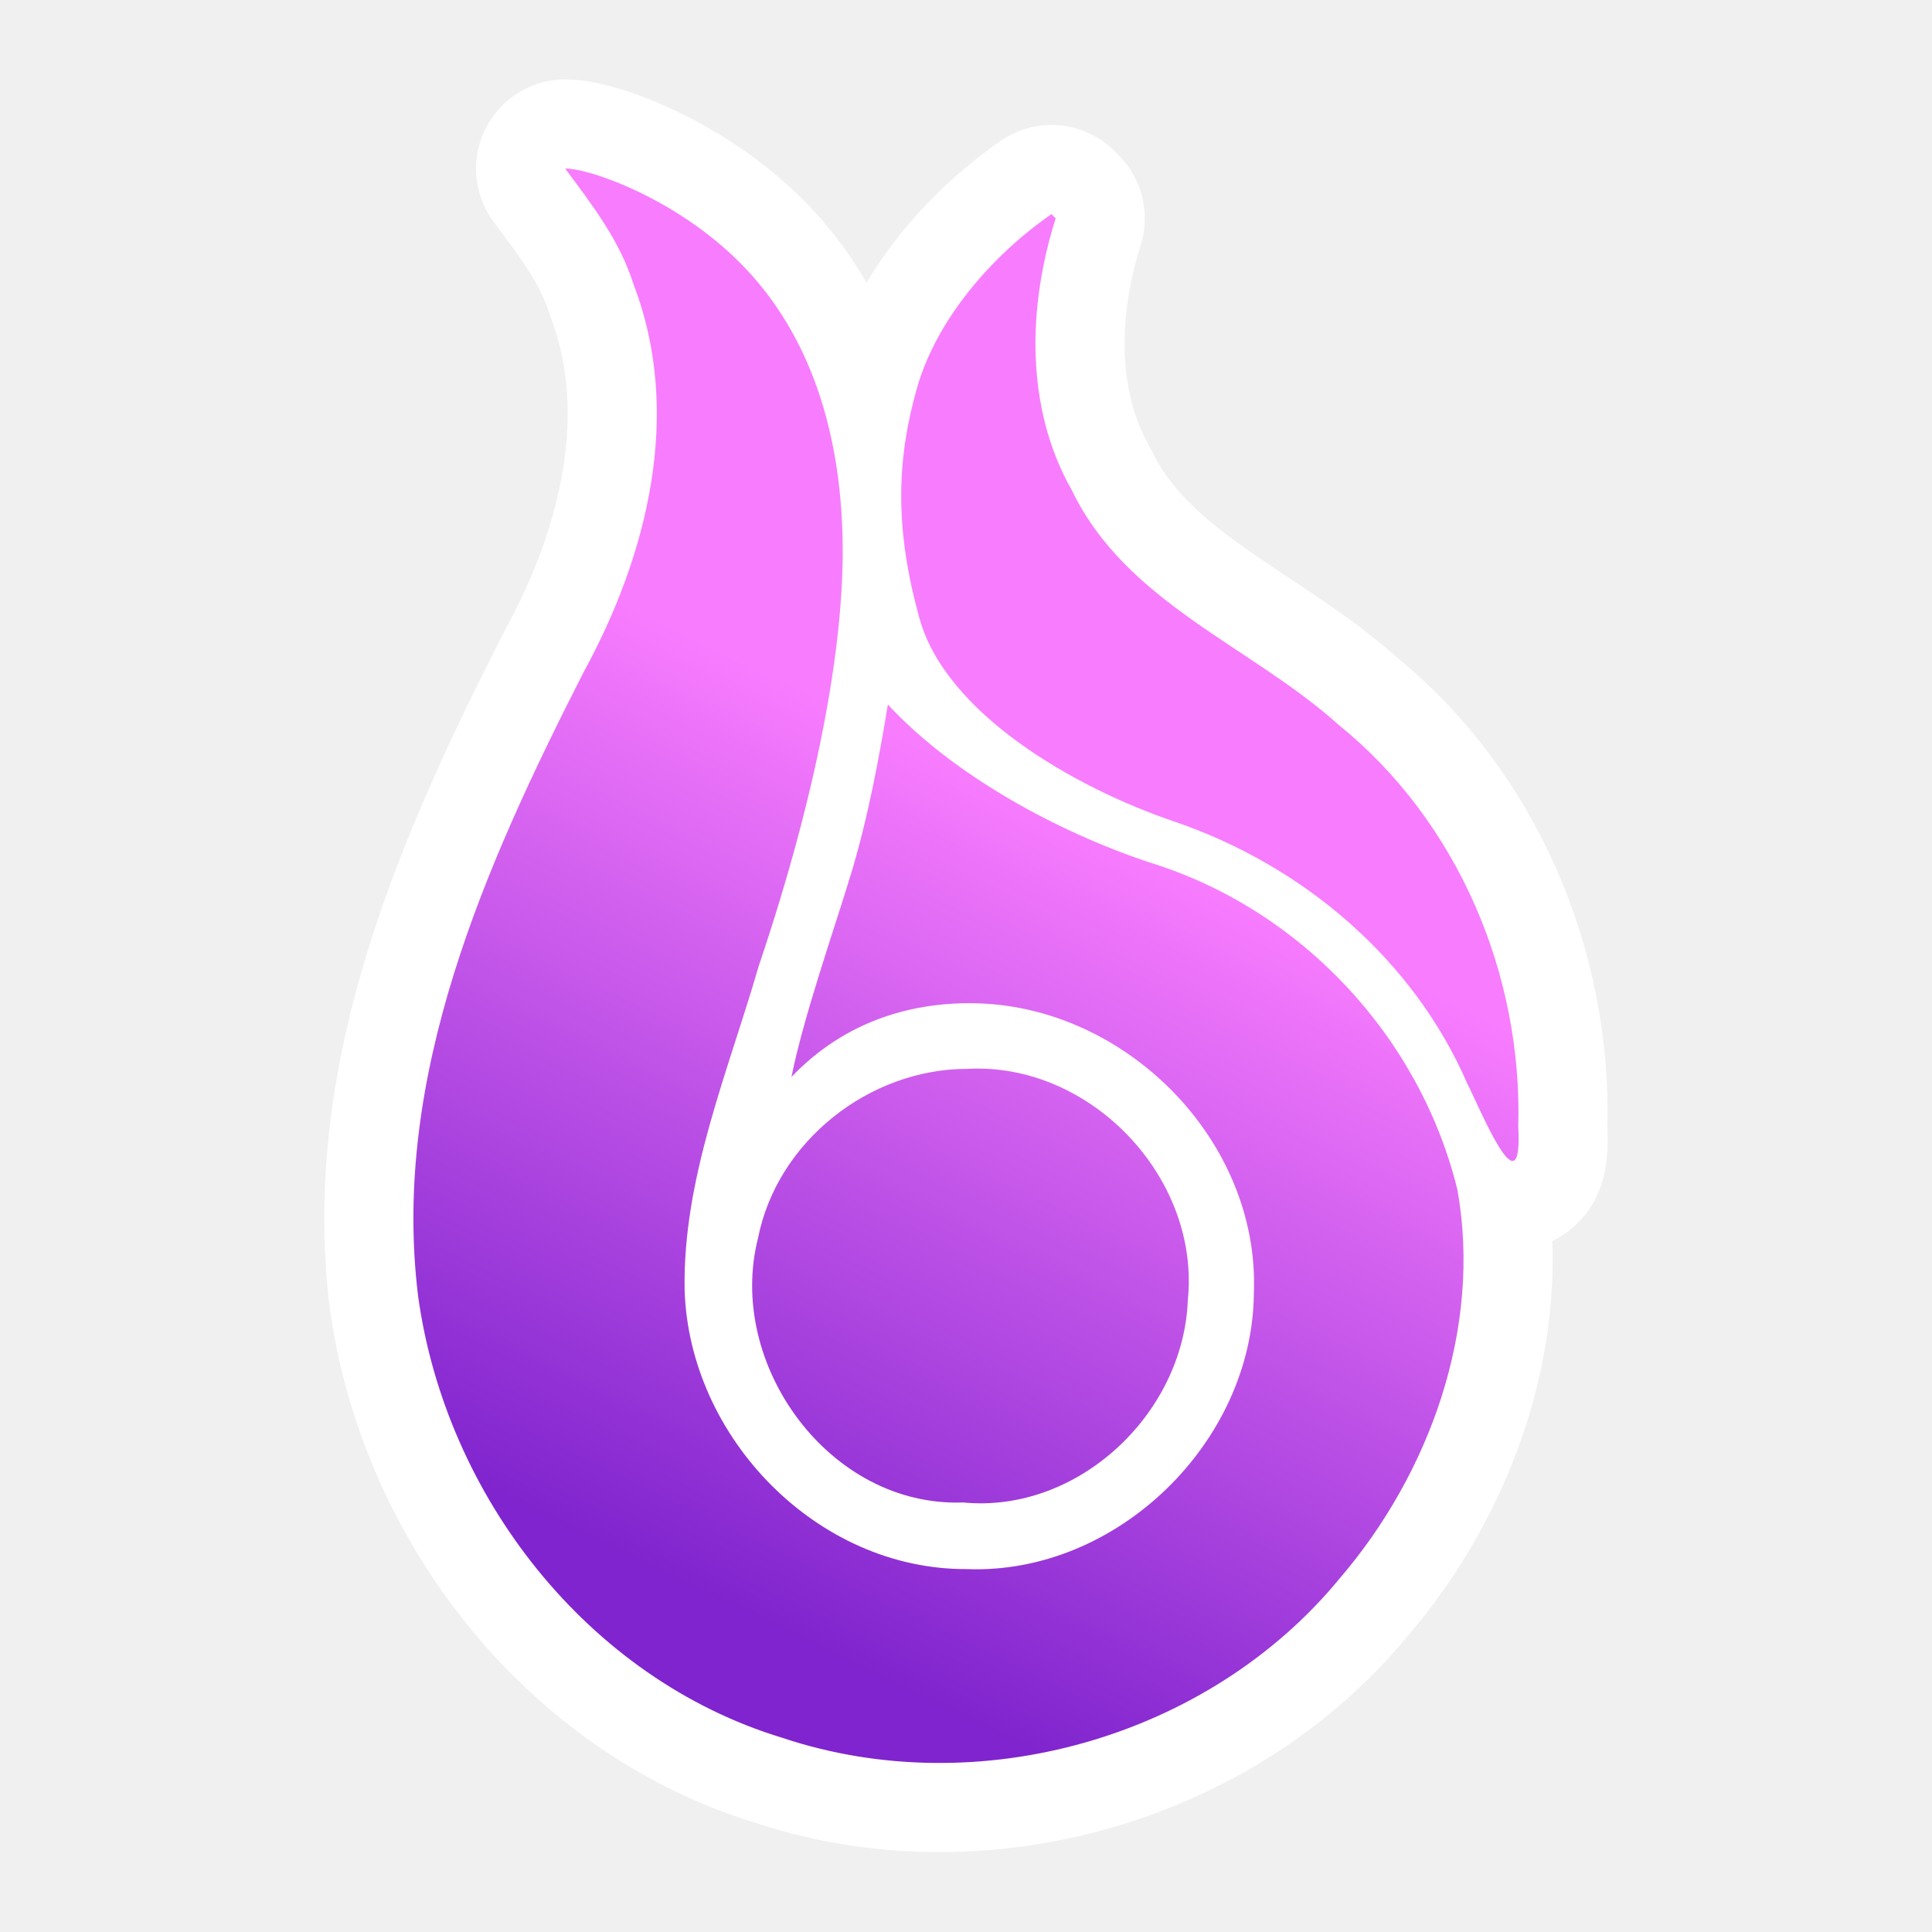
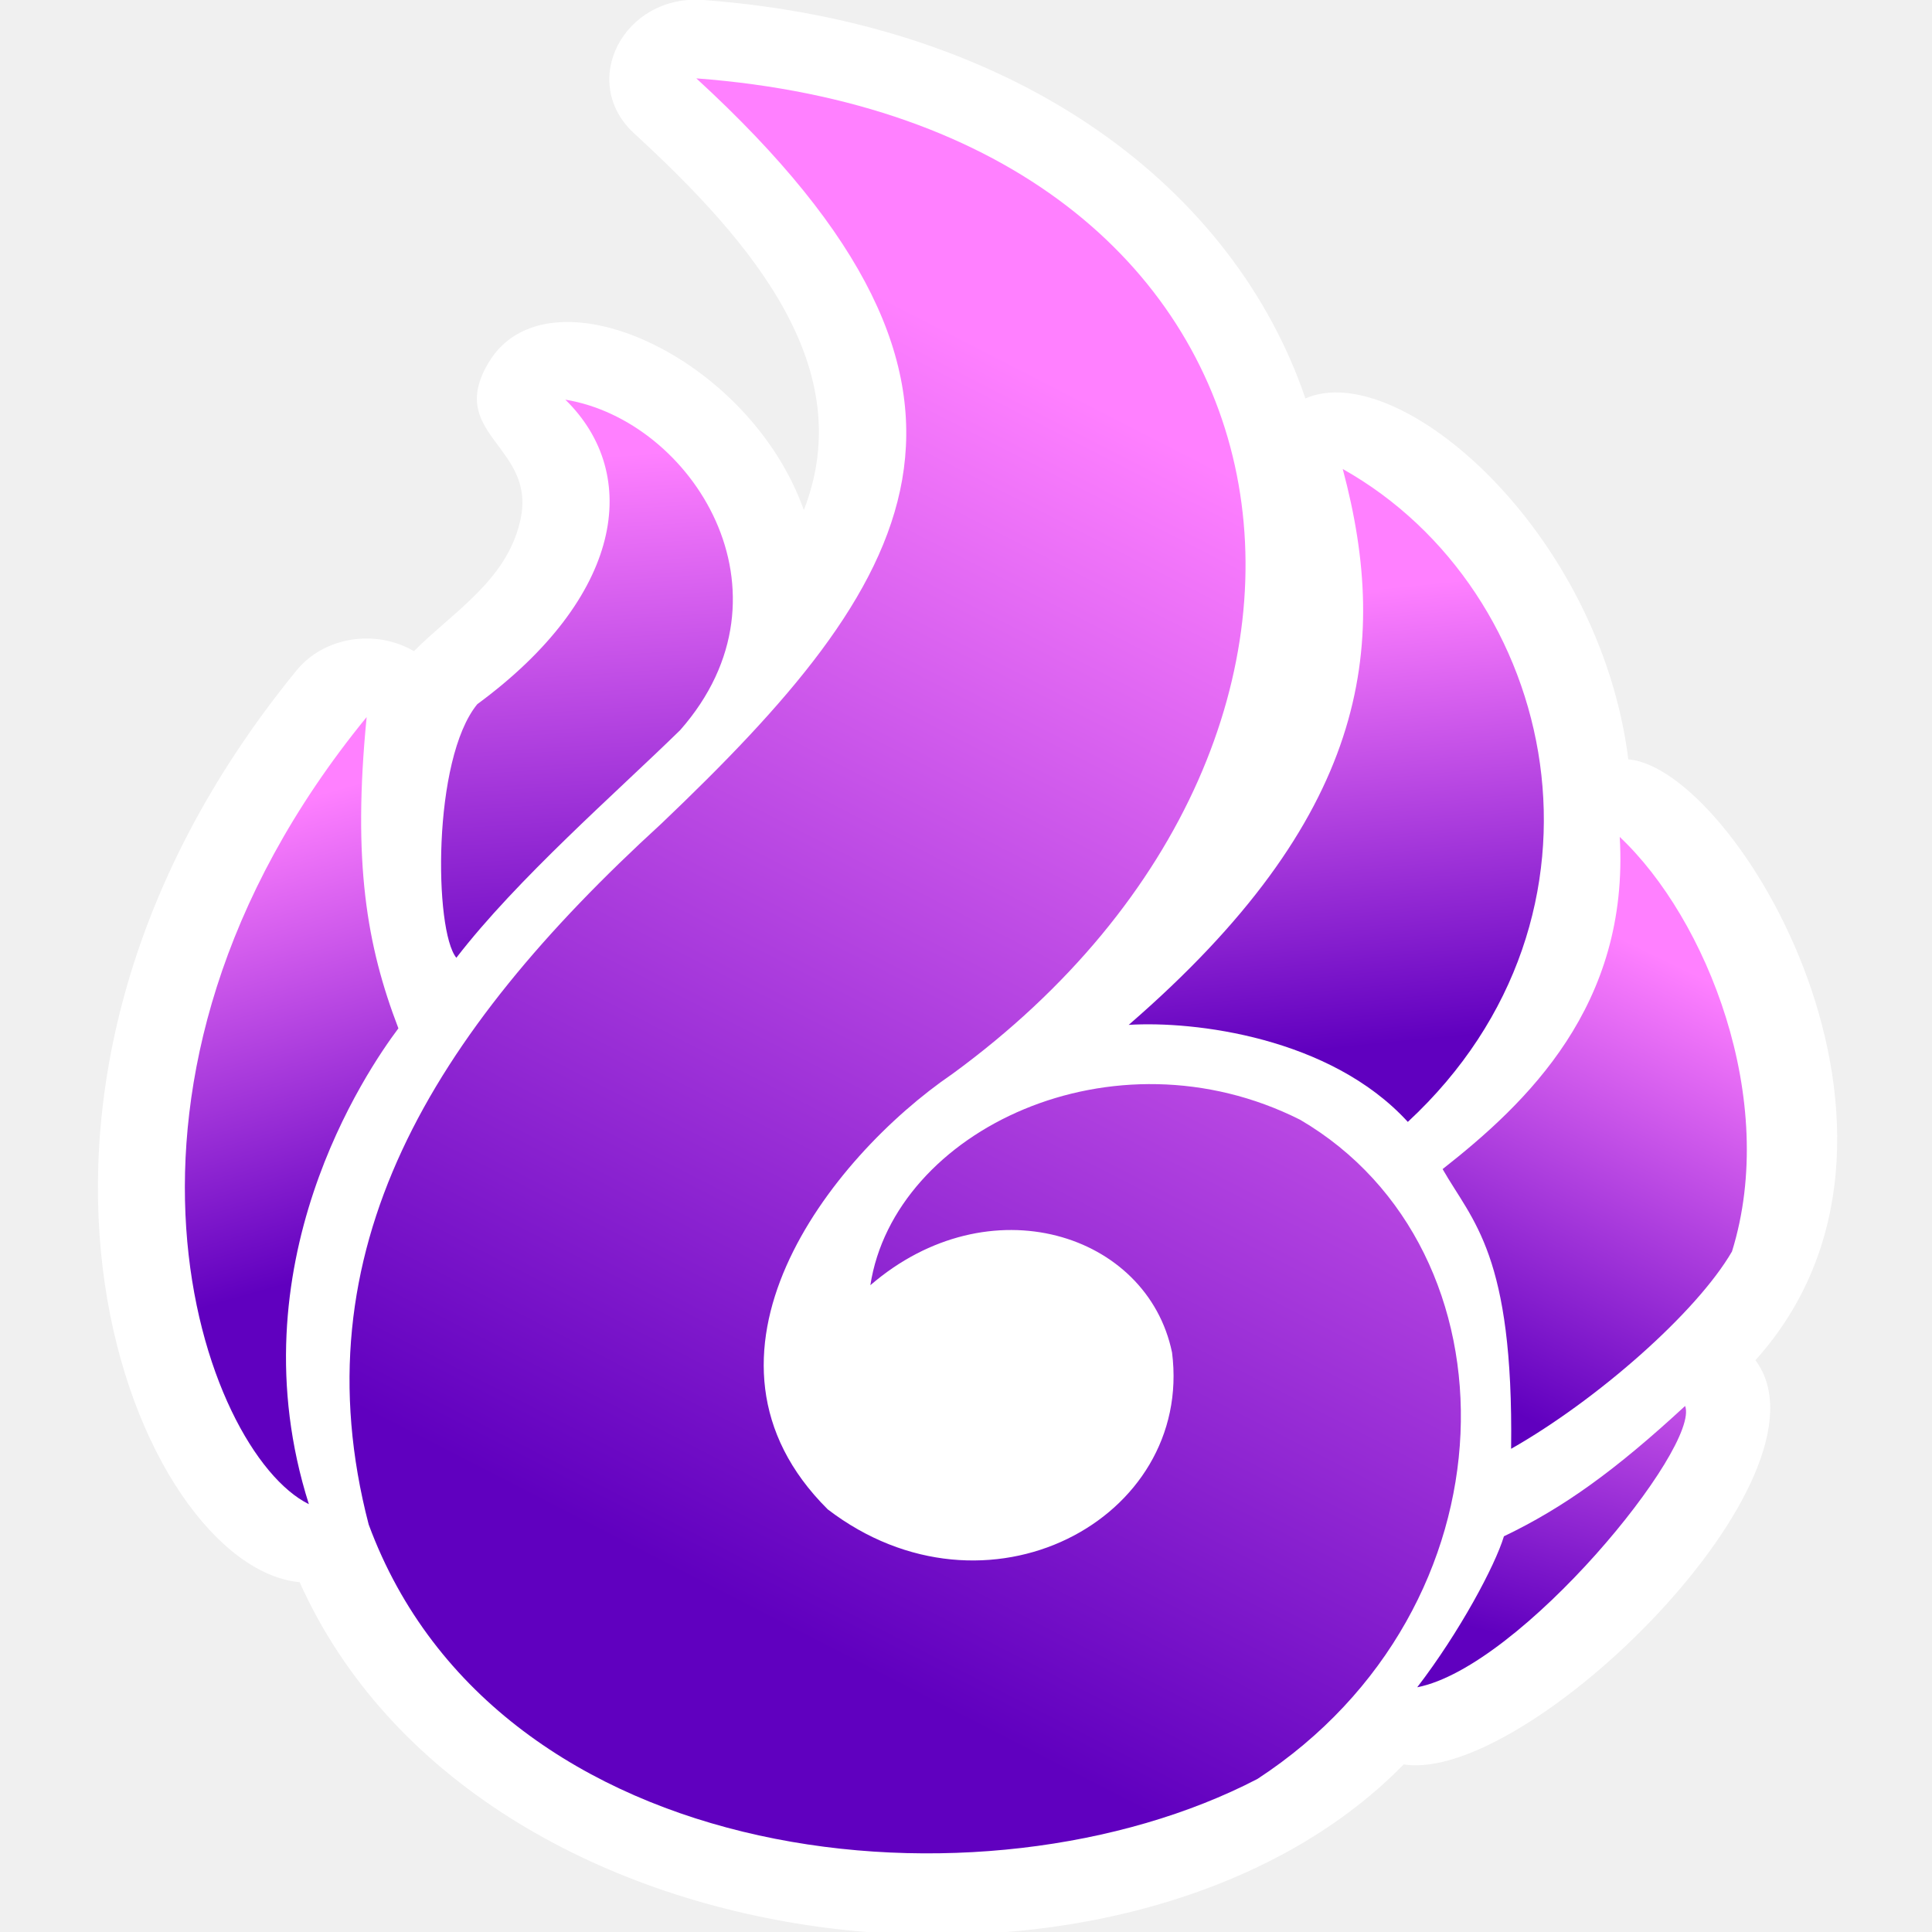
- <svg xmlns="http://www.w3.org/2000/svg" xmlns:xlink="http://www.w3.org/1999/xlink" width="1024" height="1024" viewBox="0 0 270.933 270.933">
+ <svg xmlns="http://www.w3.org/2000/svg" xmlns:xlink="http://www.w3.org/1999/xlink" width="1024" height="1024">
  <defs>
-     <linearGradient xlink:href="#a" id="b" x1="269.585" x2="488.27" y1="847.204" y2="393.079" gradientTransform="translate(5.168 5.035)scale(.2513)" gradientUnits="userSpaceOnUse" />
+     <linearGradient xlink:href="#a" id="b" x1="345.488" x2="326.393" y1="537.545" y2="278.277" gradientTransform="translate(25.645)" gradientUnits="userSpaceOnUse" />
    <linearGradient id="a">
-       <stop offset=".045" stop-color="#7f24ce" />
-       <stop offset="1" stop-color="#f87cfe" />
+       <stop offset="0" stop-color="#6000bf" />
+       <stop offset="1" stop-color="#ff80ff" />
    </linearGradient>
+     <linearGradient xlink:href="#a" id="c" x1="628.385" x2="605.516" y1="554.552" y2="345.675" gradientTransform="translate(25.645)" gradientUnits="userSpaceOnUse" />
+     <linearGradient xlink:href="#a" id="d" x1="711.173" x2="813.123" y1="702.796" y2="513.799" gradientTransform="translate(25.645)" gradientUnits="userSpaceOnUse" />
+     <linearGradient xlink:href="#a" id="e" x1="263.133" x2="199.507" y1="648.504" y2="445.445" gradientTransform="translate(25.645)" gradientUnits="userSpaceOnUse" />
+     <linearGradient xlink:href="#a" id="f" x1="760.851" x2="818.785" y1="829.706" y2="638.514" gradientTransform="translate(25.645)" gradientUnits="userSpaceOnUse" />
+     <linearGradient xlink:href="#a" id="g" x1="447.231" x2="722.686" y1="825.105" y2="341.161" gradientTransform="translate(25.645)" gradientUnits="userSpaceOnUse" />
  </defs>
-   <path fill="url(#b)" stroke="#fff" stroke-linecap="round" stroke-linejoin="round" stroke-width="25" d="m 79.26,23.642 c 3.85,5.205 7.625,10.001 9.633,16.369 6.88,18.035 1.888,37.92 -7.065,54.272 -13.713,26.927 -27.022,56.619 -23.186,87.547 3.875,27.939 23.735,53.577 51.068,61.873 27.438,9.159 59.763,0.036 78.16,-22.355 12.622,-14.715 19.973,-35.101 16.514,-54.475 -5.263,-21.543 -22.049,-39.47 -43.281,-45.959 -12.864,-4.298 -27.407,-12.192 -36.592,-22.113 -1.16,7.033 -2.735,15.735 -5.182,23.788 -2.447,8.054 -6.628,19.933 -8.34,28.437 7.45,-7.81 16.704,-10.408 25.273,-10.343 21.511,0.164 40.423,19.229 39.573,40.668 -0.174,20.936 -19.256,39.528 -40.289,38.688 -20.953,0.095 -38.911,-18.451 -39.538,-39.142 -0.287,-15.702 6.095,-30.573 10.398,-45.447 8.332,-24.694 11.906,-44.92 11.767,-58.956 C 118.034,62.46 114.514,48.453 104.944,38.072 95.728,28.074 82.649,23.577 79.26,23.642 Z m 68.189,6.384 c -8.428,5.853 -16.138,14.822 -18.855,24.387 -2.716,9.565 -3.304,19.263 0.375,32.388 3.679,13.125 21.351,23.566 35.952,28.492 17.803,6.142 33.242,19.174 40.816,36.603 1.767,3.444 7.842,18.473 7.175,6.097 0.606,-21.348 -8.474,-42.81 -25.187,-56.345 -12.339,-11.08 -29.77,-17.071 -37.395,-32.857 -6.602,-11.582 -6.212,-25.776 -2.289,-38.173 l -0.296,-0.296 z M 137.254,149.851 c -0.536,-0.004 -1.073,0.009 -1.613,0.039 h -9.6e-4 c -13.742,0.004 -26.66,10.159 -29.338,23.74 -4.505,17.649 9.998,37.754 28.737,37.067 16.133,1.57 30.938,-12.435 31.532,-28.366 1.714,-16.669 -12.715,-32.378 -29.317,-32.48 z" paint-order="stroke fill markers" style="mix-blend-mode:normal" />
+   <path fill="#fff" d="m 427.672,64.773 c -33.418,-2.779 -52.502,37.927 -28.973,61.835 50.595,51.394 93.803,109.201 70.914,174.34 -23.163,-71.945 -107.181,-113.132 -131.633,-68.656 -18.796,34.189 20.889,38.885 12.844,74.403 -5.888,27.089 -27.787,41.293 -44.29,59.586 -15.817,-10.287 -37.44,-6.828 -49.054,8.892 -148.55,201.165 -65.785,415.381 1.265,422.192 74.442,183.718 348.019,213.288 461.726,84.373 51.942,9.215 183.187,-133.865 147.09,-187.138 C 951.885,590.855 859.294,420.415 814.414,416.39 802.386,310.456 718.273,230.302 679.368,249.269 649.683,152.632 560.555,75.831 427.672,64.773 Z" color="#000" paint-order="markers stroke fill" style="-inkscape-stroke:none" transform="matrix(1.26737 0 0 1.14468 -169.116 -74.144)" />
+   <g color="#000" paint-order="markers stroke fill">
+     <path fill="url(#b)" d="m 333.041,390.832 c 60.956,-49.645 68.888,-106.282 36.834,-141.001 52.955,9.639 98.778,89.197 48.017,153.006 -26.657,28.88 -68.133,68.803 -93.604,105.416 -9.271,-12.442 -10.125,-91.913 8.753,-117.421 z" style="-inkscape-stroke:none" transform="matrix(1.26737 0 0 1.14468 -169.116 -74.144)" />
+     <path fill="url(#c)" d="m 605.468,539.317 c 99.495,-95.417 109.652,-174.007 89.512,-257.379 90.54,56.344 120.323,206.655 27.218,302.306 -32.452,-39.308 -89.422,-46.801 -116.73,-44.926 z" style="-inkscape-stroke:none" transform="matrix(1.26737 0 0 1.14468 -169.116 -74.144)" />
+     <path fill="url(#d)" d="m 765.397,735.61 c 1.027,-90.005 -16.07,-105.169 -28.652,-129.511 34.981,-30.439 78.22,-75.638 74.074,-153.8 36.265,37.795 66.663,121.656 46.942,191.96 -14.859,28.349 -56.524,68.798 -92.364,91.35 z" style="-inkscape-stroke:none" transform="matrix(1.26737 0 0 1.14468 -169.116 -74.144)" />
+     <path fill="url(#e)" d="m 286.772,396.801 c -5.933,67.162 -0.014,105.765 13.279,144.12 C 286.963,560.259 230.933,650.697 262.607,761.242 218.558,737.233 161.826,566.002 286.772,396.801 Z" style="-inkscape-stroke:none" transform="matrix(1.26737 0 0 1.14468 -169.116 -74.144)" />
+     <path fill="url(#f)" d="m 726.132,846.03 c 17.736,-25.59 32.55,-56.278 36.255,-69.905 25.026,-13.294 46.489,-30.414 75.78,-60.351 6.376,19.042 -68.605,120.855 -112.035,130.255 z" style="-inkscape-stroke:none" transform="matrix(1.26737 0 0 1.14468 -169.116 -74.144)" />
+     <path fill="url(#g)" d="m 287.624,770.662 c -29.781,-126.684 26.211,-227.139 122.275,-324.391 105.332,-111.102 158.665,-199.02 14.749,-345.209 261.967,21.801 302.853,302.608 107.166,460.898 -51.666,39.082 -116.359,131.072 -52.202,201.699 66.221,56.081 152.881,4.625 143.984,-72.616 C 613.313,635.784 547.105,612.403 497.426,659.869 507.381,588.255 598.947,539.692 677.165,583.255 770.053,643.46 769.049,809.072 659.32,888.466 545.235,954.136 341.346,931.823 287.624,770.662 Z" style="-inkscape-stroke:none" transform="matrix(1.26737 0 0 1.14468 -169.116 -74.144)" />
+   </g>
</svg>
